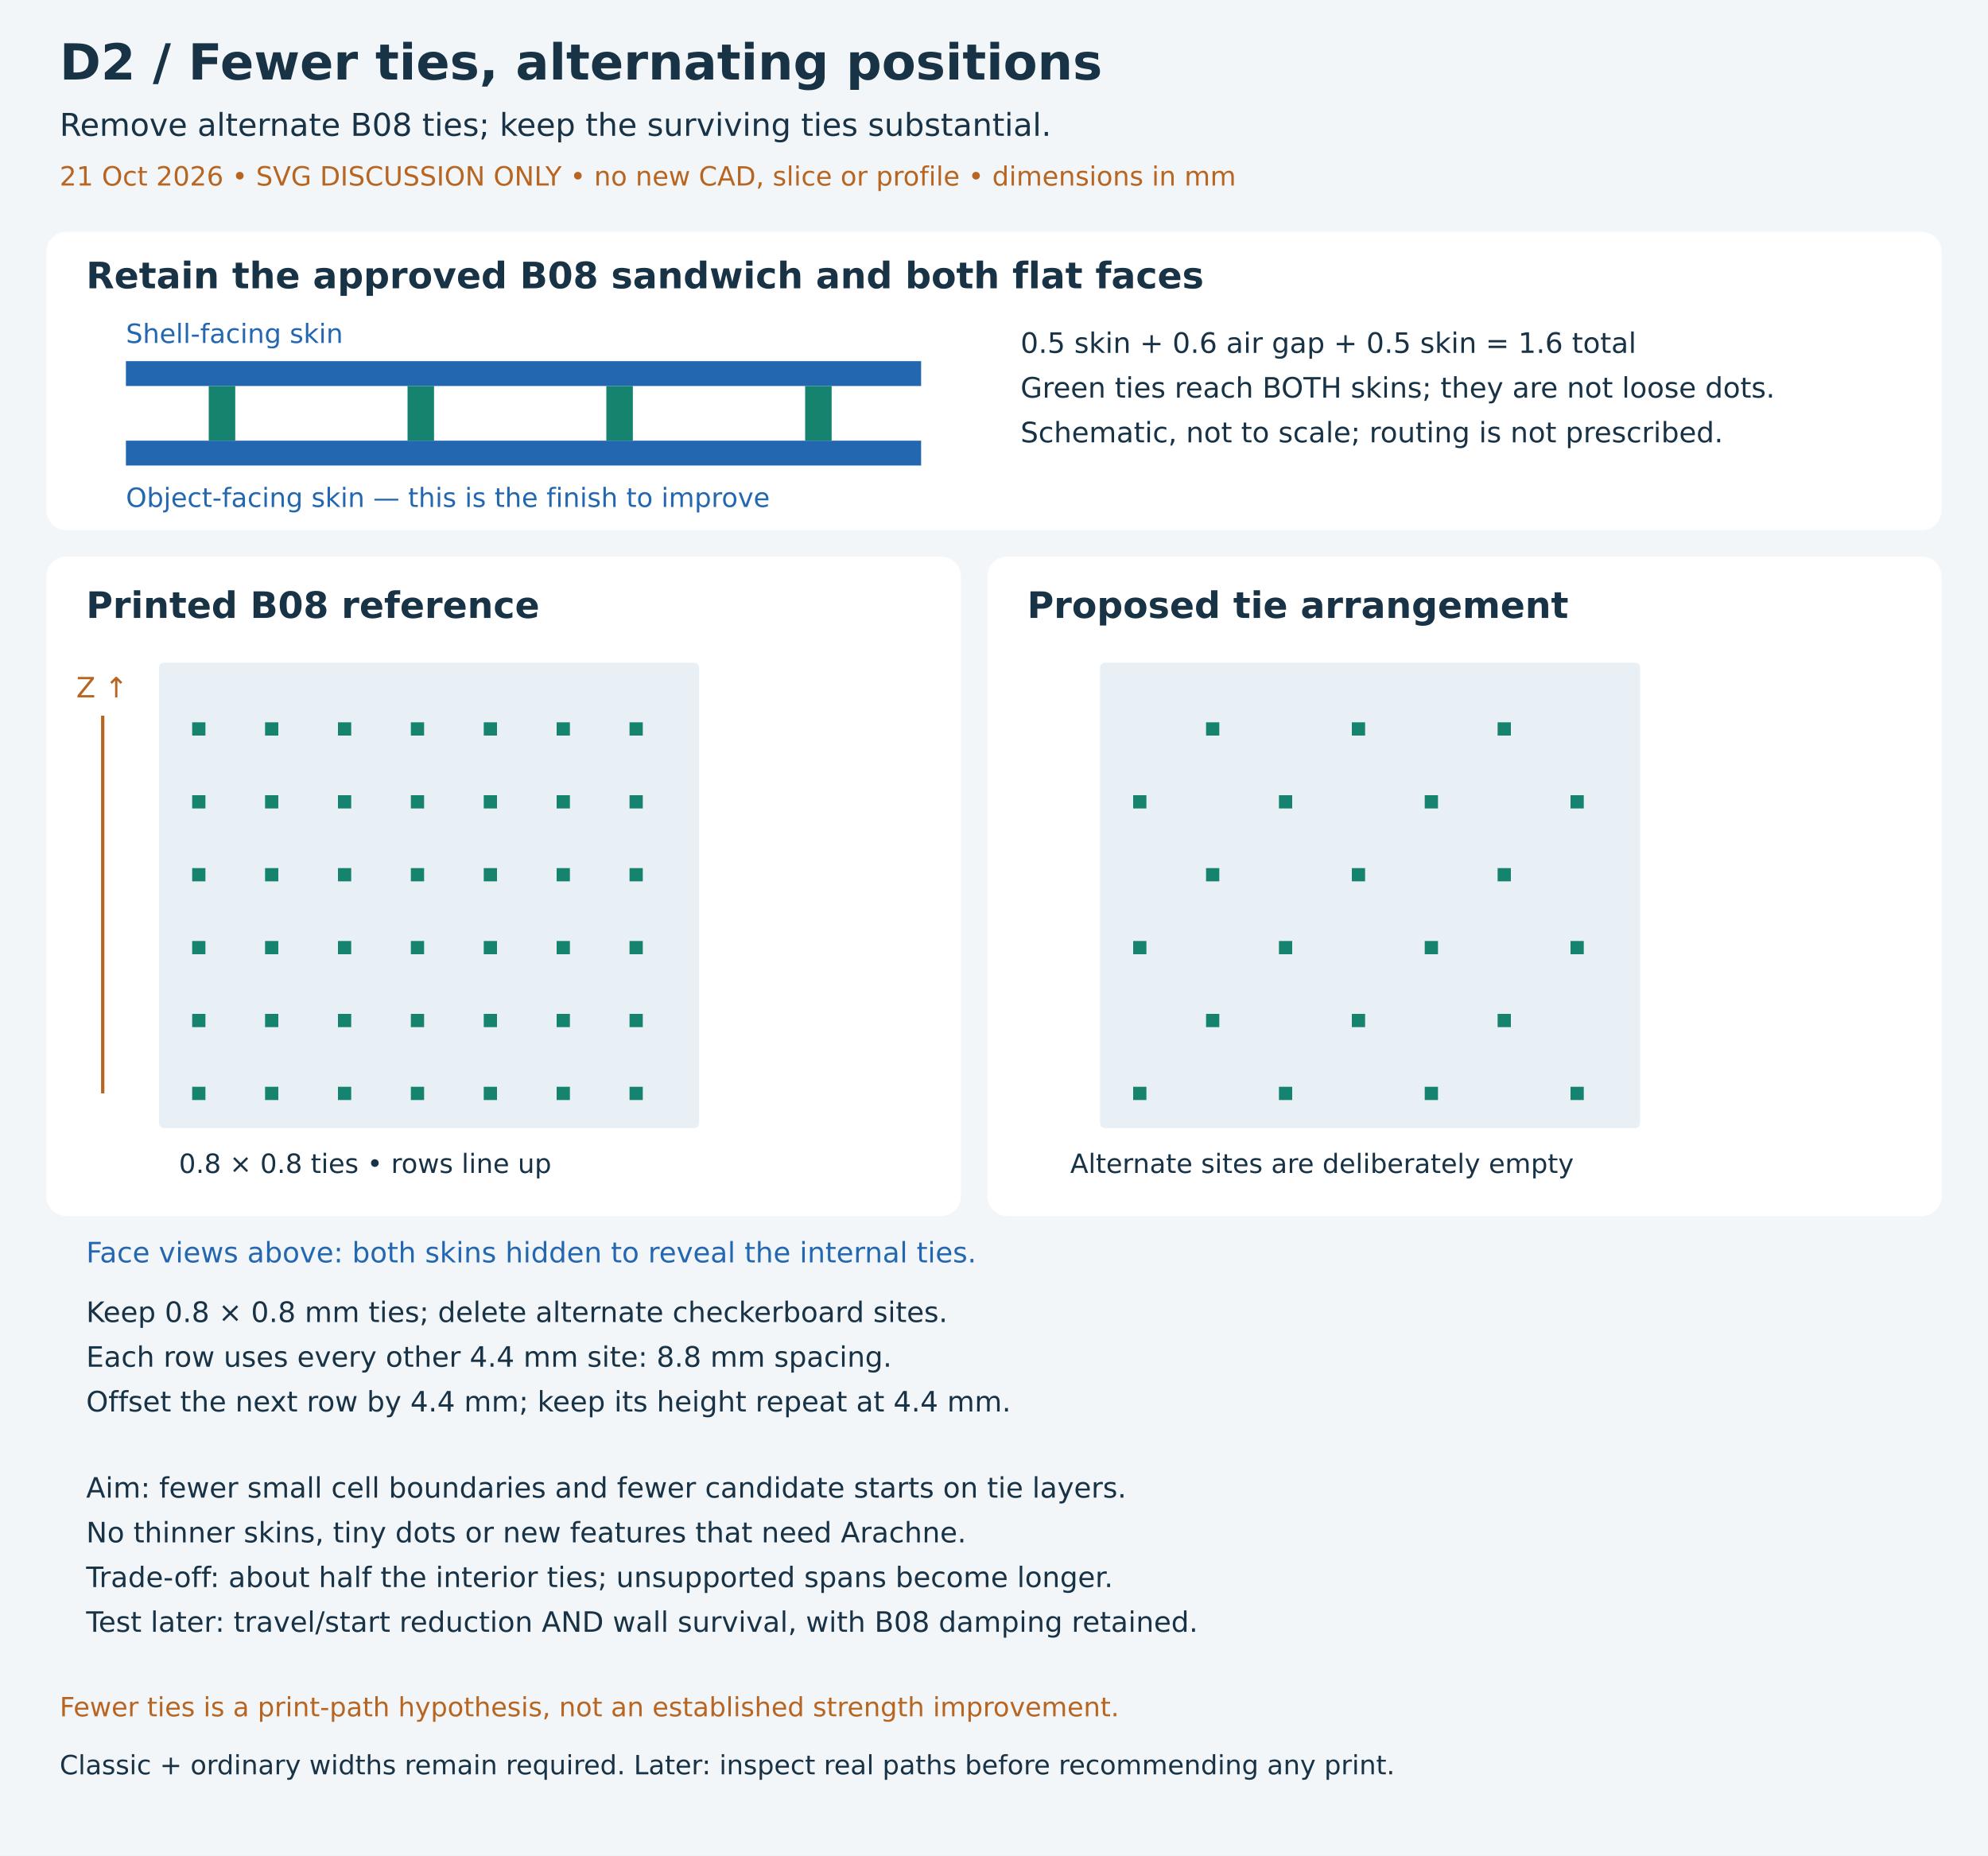
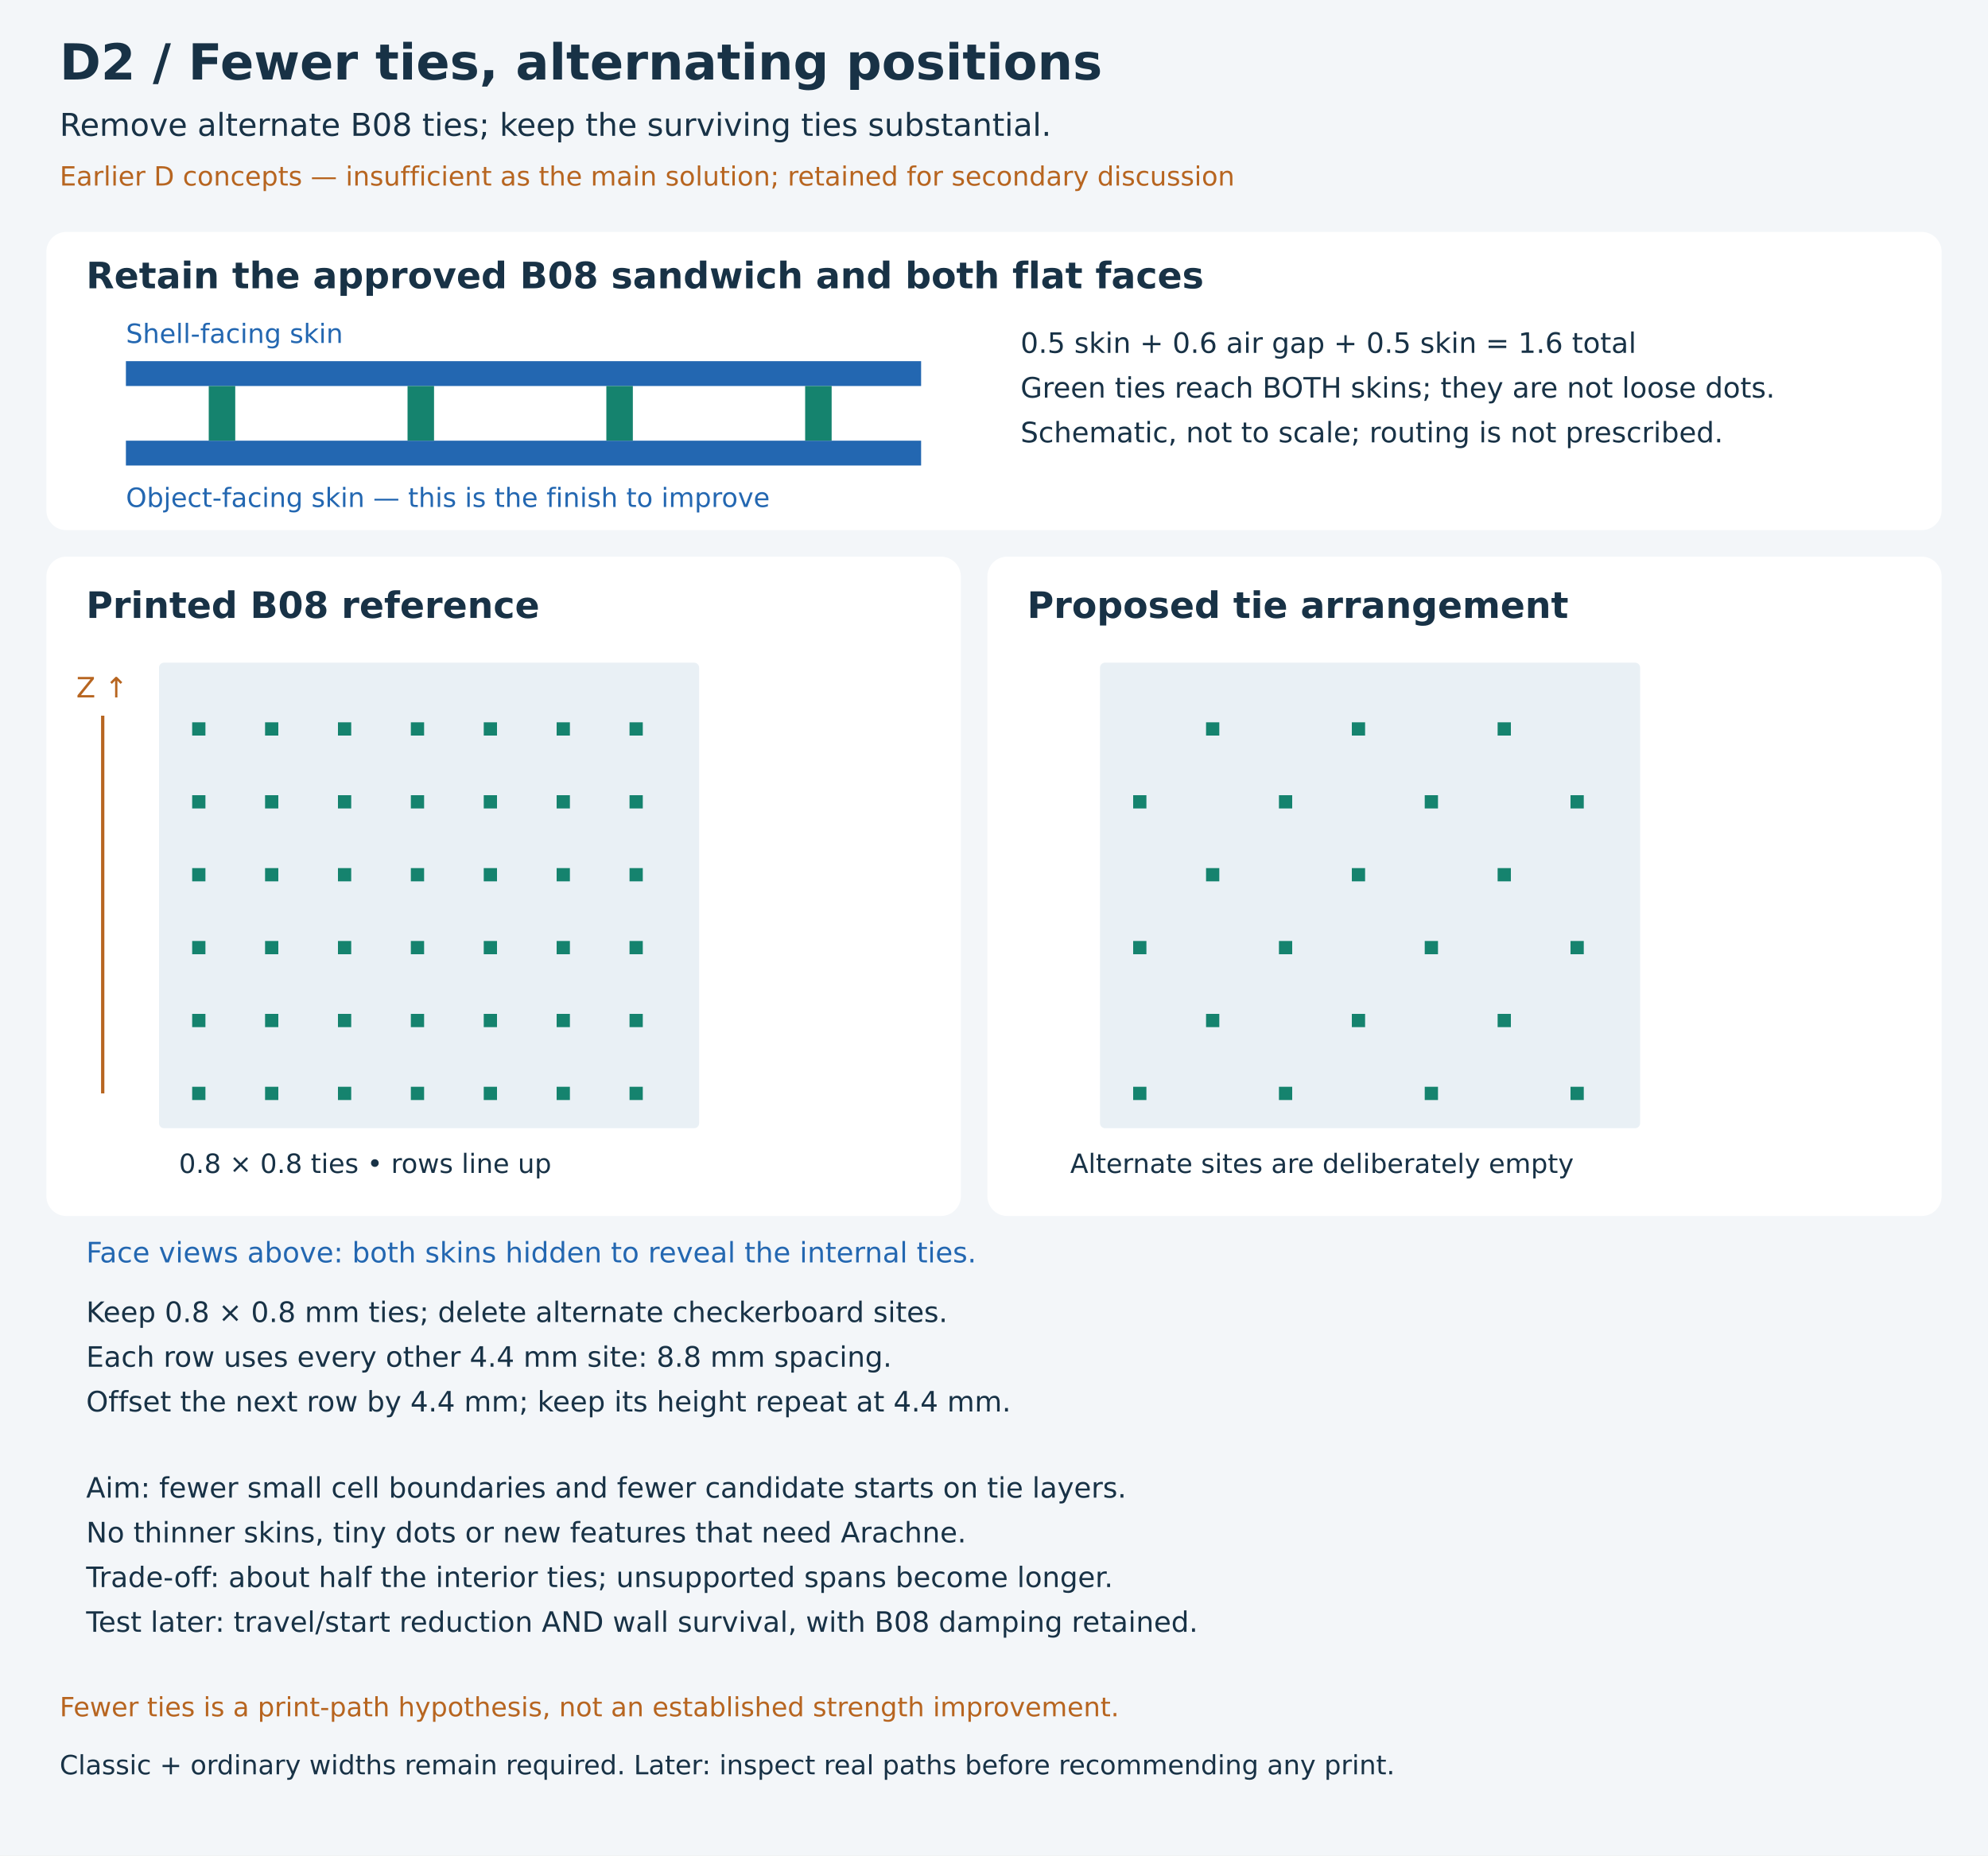
<svg xmlns="http://www.w3.org/2000/svg" width="1200" height="1120" viewBox="0 0 1200 1120" role="img" aria-labelledby="title desc">
  <g font-family="DejaVu Sans, sans-serif">
    <rect x="0" y="0" width="1200" height="1120" fill="#f3f6f9" rx="0" stroke="none" />
    <text x="36" y="48" font-size="30" fill="#183246" font-weight="700">D2 / Fewer ties, alternating positions</text>
    <text x="36" y="82" font-size="19" fill="#183246" font-weight="400">Remove alternate B08 ties; keep the surviving ties substantial.</text>
-     <text x="36" y="112" font-size="16" fill="#b76520" font-weight="400">21 Oct 2026 • SVG DISCUSSION ONLY • no new CAD, slice or profile • dimensions in mm</text>
+     <text x="36" y="112" font-size="16" fill="#b76520" font-weight="400">Earlier D concepts — insufficient as the main solution; retained for secondary discussion</text>
    <rect x="28" y="140" width="1144" height="180" fill="white" rx="12" stroke="none" />
    <text x="52" y="174" font-size="22" fill="#183246" font-weight="700">Retain the approved B08 sandwich and both flat faces</text>
    <text x="76" y="207" font-size="16" fill="#2367b1" font-weight="400">Shell-facing skin</text>
    <rect x="76" y="218" width="480" height="15" fill="#2367b1" rx="0" stroke="none" />
    <rect x="76" y="266" width="480" height="15" fill="#2367b1" rx="0" stroke="none" />
    <rect x="126" y="233" width="16" height="33" fill="#15836e" rx="0" stroke="none" />
    <rect x="246" y="233" width="16" height="33" fill="#15836e" rx="0" stroke="none" />
    <rect x="366" y="233" width="16" height="33" fill="#15836e" rx="0" stroke="none" />
    <rect x="486" y="233" width="16" height="33" fill="#15836e" rx="0" stroke="none" />
    <text x="76" y="306" font-size="16" fill="#2367b1" font-weight="400">Object-facing skin — this is the finish to improve</text>
    <text x="616" y="213" font-size="17" fill="#183246" font-weight="400">0.5 skin + 0.6 air gap + 0.5 skin = 1.6 total</text>
    <text x="616" y="240" font-size="17" fill="#183246" font-weight="400">Green ties reach BOTH skins; they are not loose dots.</text>
    <text x="616" y="267" font-size="17" fill="#183246" font-weight="400">Schematic, not to scale; routing is not prescribed.</text>
    <rect x="28" y="336" width="552" height="398" fill="white" rx="12" stroke="none" />
    <rect x="596" y="336" width="576" height="398" fill="white" rx="12" stroke="none" />
    <text x="52" y="373" font-size="22" fill="#183246" font-weight="700">Printed B08 reference</text>
    <text x="620" y="373" font-size="22" fill="#183246" font-weight="700">Proposed tie arrangement</text>
    <rect x="96" y="400" width="326" height="281" fill="#e9f0f5" rx="3" stroke="none" />
    <rect x="664" y="400" width="326" height="281" fill="#e9f0f5" rx="3" stroke="none" />
    <rect x="116" y="656.0" width="8" height="8" fill="#15836e" rx="0" stroke="none" />
    <rect x="160" y="656.0" width="8" height="8" fill="#15836e" rx="0" stroke="none" />
    <rect x="204" y="656.0" width="8" height="8" fill="#15836e" rx="0" stroke="none" />
    <rect x="248" y="656.0" width="8" height="8" fill="#15836e" rx="0" stroke="none" />
    <rect x="292" y="656.0" width="8" height="8" fill="#15836e" rx="0" stroke="none" />
    <rect x="336" y="656.0" width="8" height="8" fill="#15836e" rx="0" stroke="none" />
    <rect x="380" y="656.0" width="8" height="8" fill="#15836e" rx="0" stroke="none" />
    <rect x="116" y="612.0" width="8" height="8" fill="#15836e" rx="0" stroke="none" />
    <rect x="160" y="612.0" width="8" height="8" fill="#15836e" rx="0" stroke="none" />
    <rect x="204" y="612.0" width="8" height="8" fill="#15836e" rx="0" stroke="none" />
    <rect x="248" y="612.0" width="8" height="8" fill="#15836e" rx="0" stroke="none" />
    <rect x="292" y="612.0" width="8" height="8" fill="#15836e" rx="0" stroke="none" />
    <rect x="336" y="612.0" width="8" height="8" fill="#15836e" rx="0" stroke="none" />
    <rect x="380" y="612.0" width="8" height="8" fill="#15836e" rx="0" stroke="none" />
    <rect x="116" y="568.0" width="8" height="8" fill="#15836e" rx="0" stroke="none" />
    <rect x="160" y="568.0" width="8" height="8" fill="#15836e" rx="0" stroke="none" />
    <rect x="204" y="568.0" width="8" height="8" fill="#15836e" rx="0" stroke="none" />
    <rect x="248" y="568.0" width="8" height="8" fill="#15836e" rx="0" stroke="none" />
    <rect x="292" y="568.0" width="8" height="8" fill="#15836e" rx="0" stroke="none" />
    <rect x="336" y="568.0" width="8" height="8" fill="#15836e" rx="0" stroke="none" />
    <rect x="380" y="568.0" width="8" height="8" fill="#15836e" rx="0" stroke="none" />
    <rect x="116" y="524.0" width="8" height="8" fill="#15836e" rx="0" stroke="none" />
    <rect x="160" y="524.0" width="8" height="8" fill="#15836e" rx="0" stroke="none" />
    <rect x="204" y="524.0" width="8" height="8" fill="#15836e" rx="0" stroke="none" />
    <rect x="248" y="524.0" width="8" height="8" fill="#15836e" rx="0" stroke="none" />
    <rect x="292" y="524.0" width="8" height="8" fill="#15836e" rx="0" stroke="none" />
    <rect x="336" y="524.0" width="8" height="8" fill="#15836e" rx="0" stroke="none" />
    <rect x="380" y="524.0" width="8" height="8" fill="#15836e" rx="0" stroke="none" />
    <rect x="116" y="480.0" width="8" height="8" fill="#15836e" rx="0" stroke="none" />
    <rect x="160" y="480.0" width="8" height="8" fill="#15836e" rx="0" stroke="none" />
    <rect x="204" y="480.0" width="8" height="8" fill="#15836e" rx="0" stroke="none" />
    <rect x="248" y="480.0" width="8" height="8" fill="#15836e" rx="0" stroke="none" />
    <rect x="292" y="480.0" width="8" height="8" fill="#15836e" rx="0" stroke="none" />
    <rect x="336" y="480.0" width="8" height="8" fill="#15836e" rx="0" stroke="none" />
    <rect x="380" y="480.0" width="8" height="8" fill="#15836e" rx="0" stroke="none" />
    <rect x="116" y="436.0" width="8" height="8" fill="#15836e" rx="0" stroke="none" />
    <rect x="160" y="436.0" width="8" height="8" fill="#15836e" rx="0" stroke="none" />
    <rect x="204" y="436.0" width="8" height="8" fill="#15836e" rx="0" stroke="none" />
    <rect x="248" y="436.0" width="8" height="8" fill="#15836e" rx="0" stroke="none" />
    <rect x="292" y="436.0" width="8" height="8" fill="#15836e" rx="0" stroke="none" />
    <rect x="336" y="436.0" width="8" height="8" fill="#15836e" rx="0" stroke="none" />
    <rect x="380" y="436.0" width="8" height="8" fill="#15836e" rx="0" stroke="none" />
    <rect x="684" y="656.0" width="8" height="8" fill="#15836e" rx="0" stroke="none" />
    <rect x="772" y="656.0" width="8" height="8" fill="#15836e" rx="0" stroke="none" />
    <rect x="860" y="656.0" width="8" height="8" fill="#15836e" rx="0" stroke="none" />
    <rect x="948" y="656.0" width="8" height="8" fill="#15836e" rx="0" stroke="none" />
    <rect x="728" y="612.0" width="8" height="8" fill="#15836e" rx="0" stroke="none" />
    <rect x="816" y="612.0" width="8" height="8" fill="#15836e" rx="0" stroke="none" />
    <rect x="904" y="612.0" width="8" height="8" fill="#15836e" rx="0" stroke="none" />
    <rect x="684" y="568.0" width="8" height="8" fill="#15836e" rx="0" stroke="none" />
    <rect x="772" y="568.0" width="8" height="8" fill="#15836e" rx="0" stroke="none" />
    <rect x="860" y="568.0" width="8" height="8" fill="#15836e" rx="0" stroke="none" />
    <rect x="948" y="568.0" width="8" height="8" fill="#15836e" rx="0" stroke="none" />
    <rect x="728" y="524.0" width="8" height="8" fill="#15836e" rx="0" stroke="none" />
    <rect x="816" y="524.0" width="8" height="8" fill="#15836e" rx="0" stroke="none" />
    <rect x="904" y="524.0" width="8" height="8" fill="#15836e" rx="0" stroke="none" />
    <rect x="684" y="480.0" width="8" height="8" fill="#15836e" rx="0" stroke="none" />
    <rect x="772" y="480.0" width="8" height="8" fill="#15836e" rx="0" stroke="none" />
    <rect x="860" y="480.0" width="8" height="8" fill="#15836e" rx="0" stroke="none" />
    <rect x="948" y="480.0" width="8" height="8" fill="#15836e" rx="0" stroke="none" />
    <rect x="728" y="436.0" width="8" height="8" fill="#15836e" rx="0" stroke="none" />
    <rect x="816" y="436.0" width="8" height="8" fill="#15836e" rx="0" stroke="none" />
    <rect x="904" y="436.0" width="8" height="8" fill="#15836e" rx="0" stroke="none" />
    <line x1="62" y1="660" x2="62" y2="432" stroke="#b76520" stroke-width="2" />
    <text x="46" y="421" font-size="17" fill="#b76520" font-weight="400">Z ↑</text>
    <text x="108" y="708" font-size="16" fill="#183246" font-weight="400">0.8 × 0.8 ties • rows line up</text>
    <text x="646" y="708" font-size="16" fill="#183246" font-weight="400">Alternate sites are deliberately empty</text>
    <text x="52" y="762" font-size="17" fill="#2367b1" font-weight="400">Face views above: both skins hidden to reveal the internal ties.</text>
    <text x="52" y="798" font-size="17" fill="#183246" font-weight="400">Keep 0.8 × 0.8 mm ties; delete alternate checkerboard sites.</text>
    <text x="52" y="825" font-size="17" fill="#183246" font-weight="400">Each row uses every other 4.4 mm site: 8.8 mm spacing.</text>
    <text x="52" y="852" font-size="17" fill="#183246" font-weight="400">Offset the next row by 4.4 mm; keep its height repeat at 4.4 mm.</text>
    <text x="52" y="904" font-size="17" fill="#183246" font-weight="400">Aim: fewer small cell boundaries and fewer candidate starts on tie layers.</text>
    <text x="52" y="931" font-size="17" fill="#183246" font-weight="400">No thinner skins, tiny dots or new features that need Arachne.</text>
    <text x="52" y="958" font-size="17" fill="#183246" font-weight="400">Trade-off: about half the interior ties; unsupported spans become longer.</text>
    <text x="52" y="985" font-size="17" fill="#183246" font-weight="400">Test later: travel/start reduction AND wall survival, with B08 damping retained.</text>
    <text x="36" y="1036" font-size="16" fill="#b76520" font-weight="400">Fewer ties is a print-path hypothesis, not an established strength improvement.</text>
    <text x="36" y="1071" font-size="16" fill="#183246" font-weight="400">Classic + ordinary widths remain required. Later: inspect real paths before recommending any print.</text>
  </g>
</svg>
